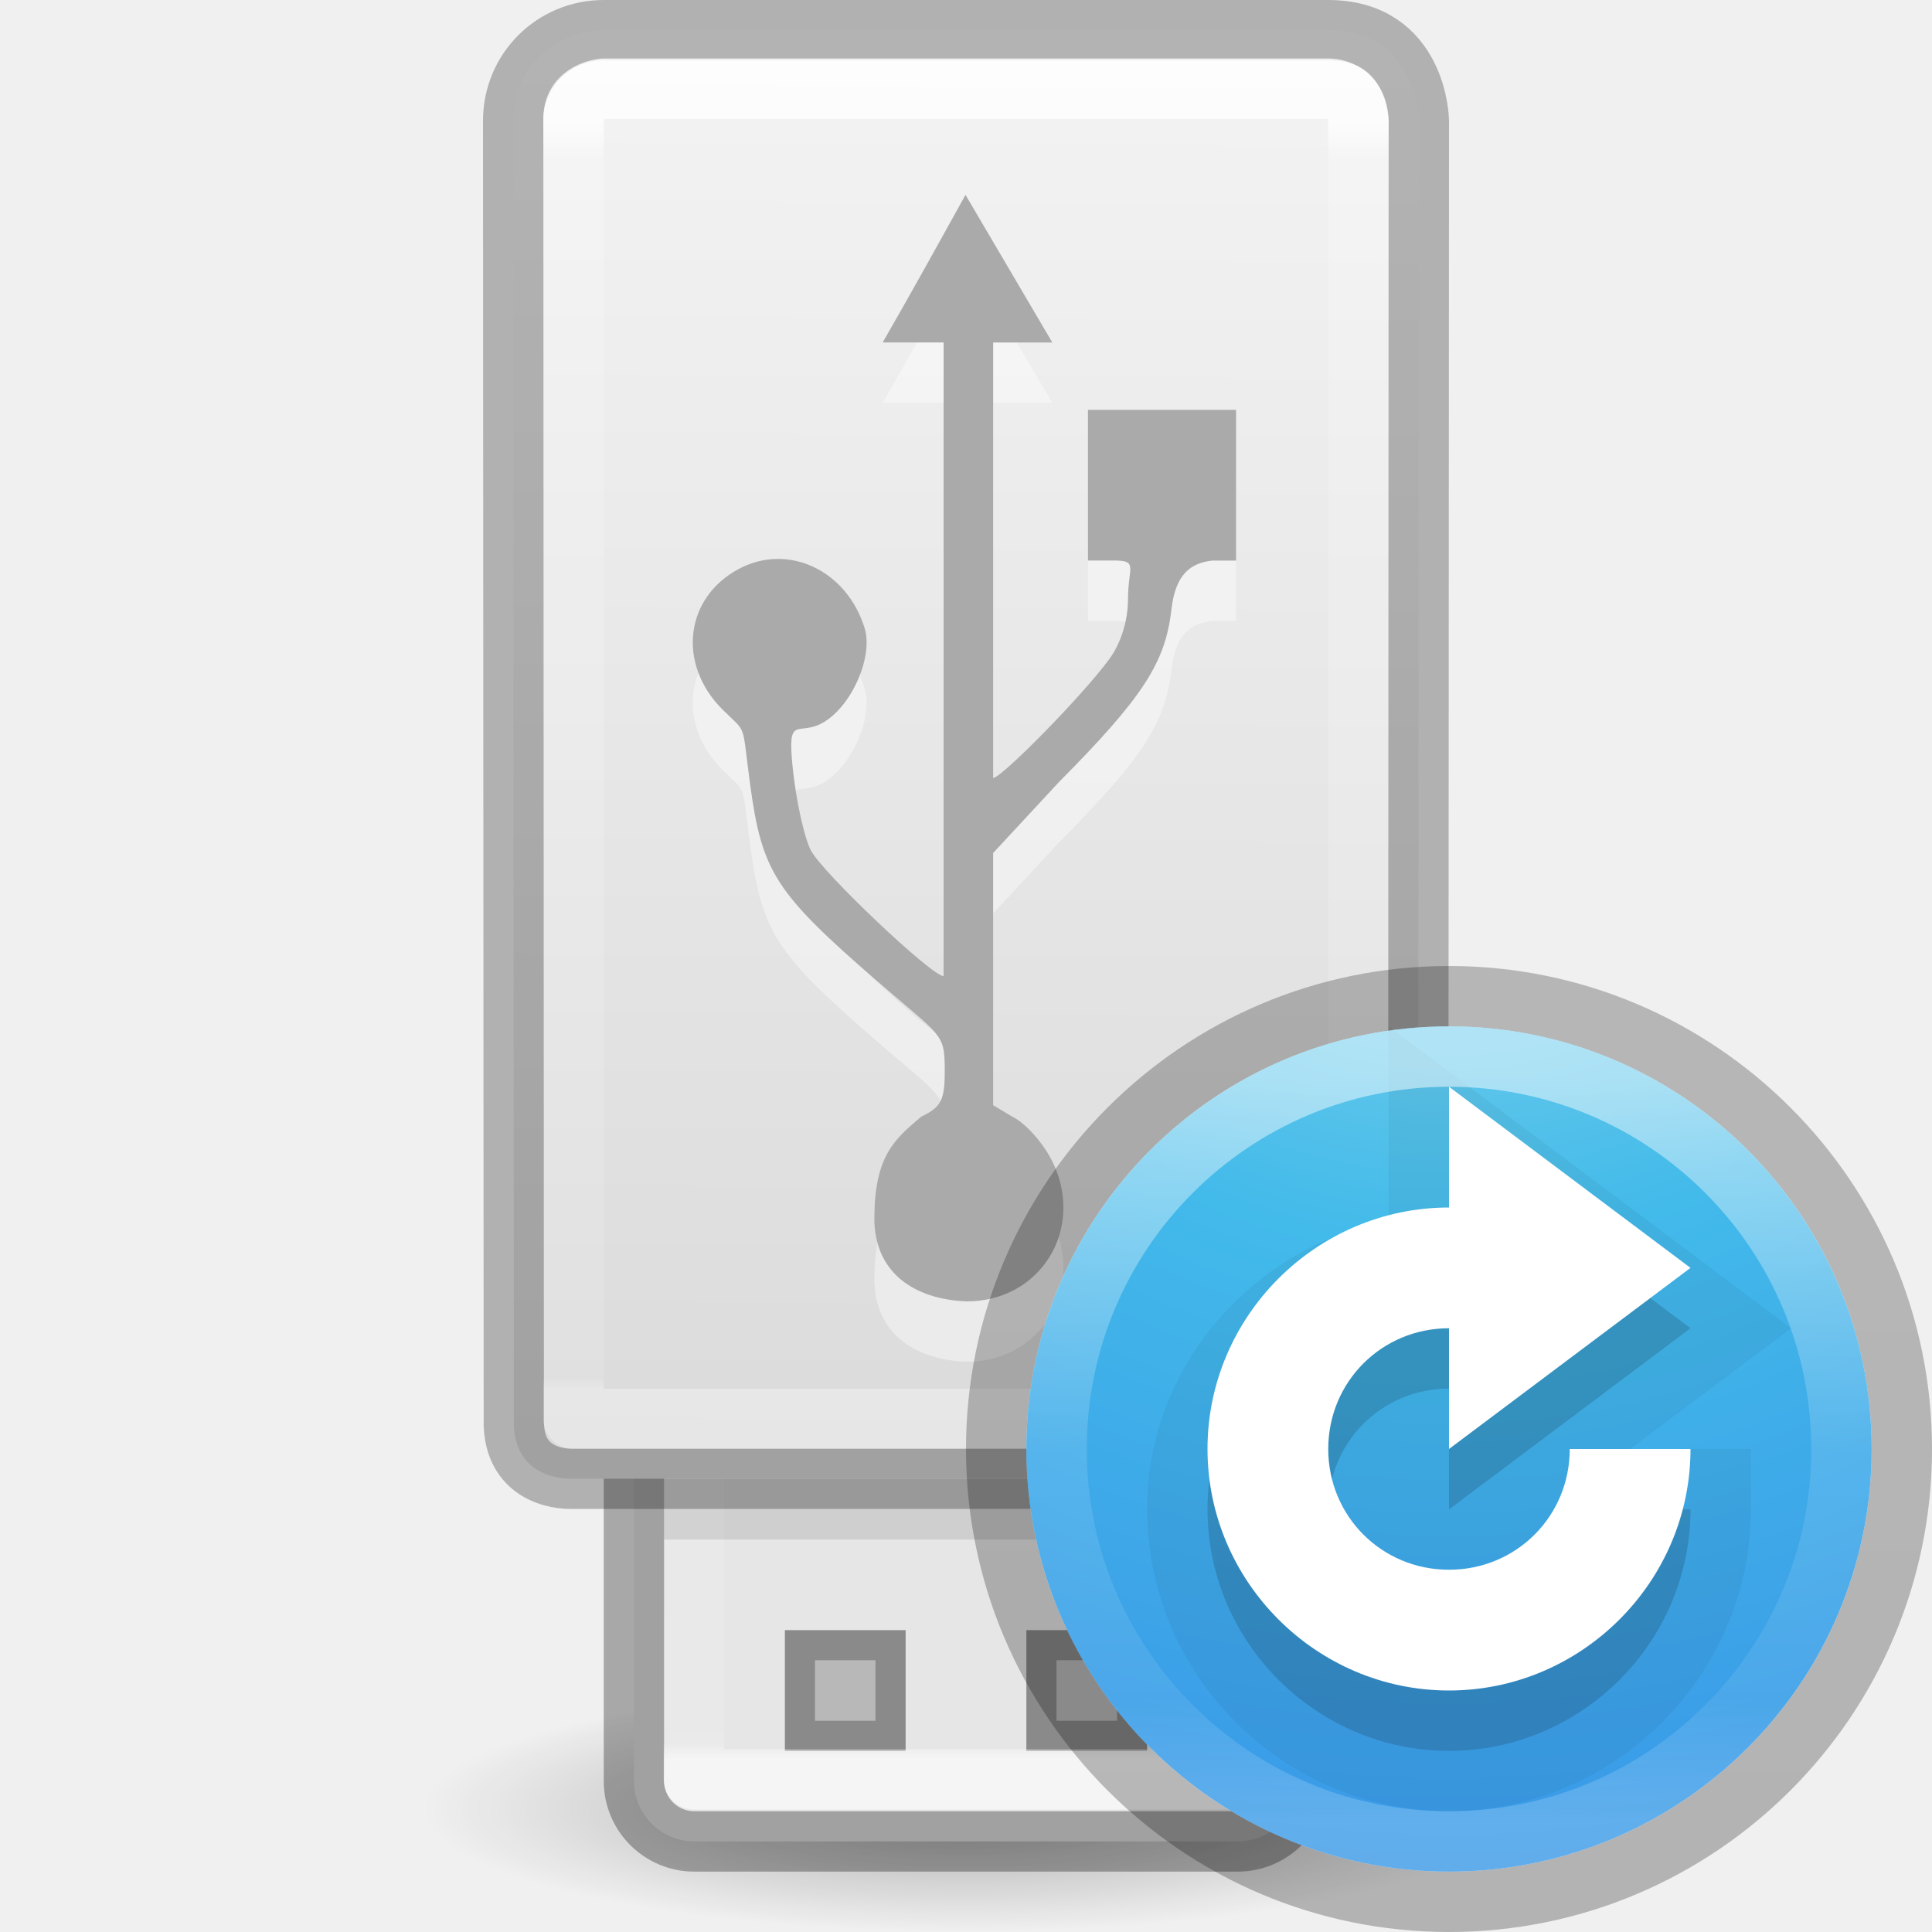
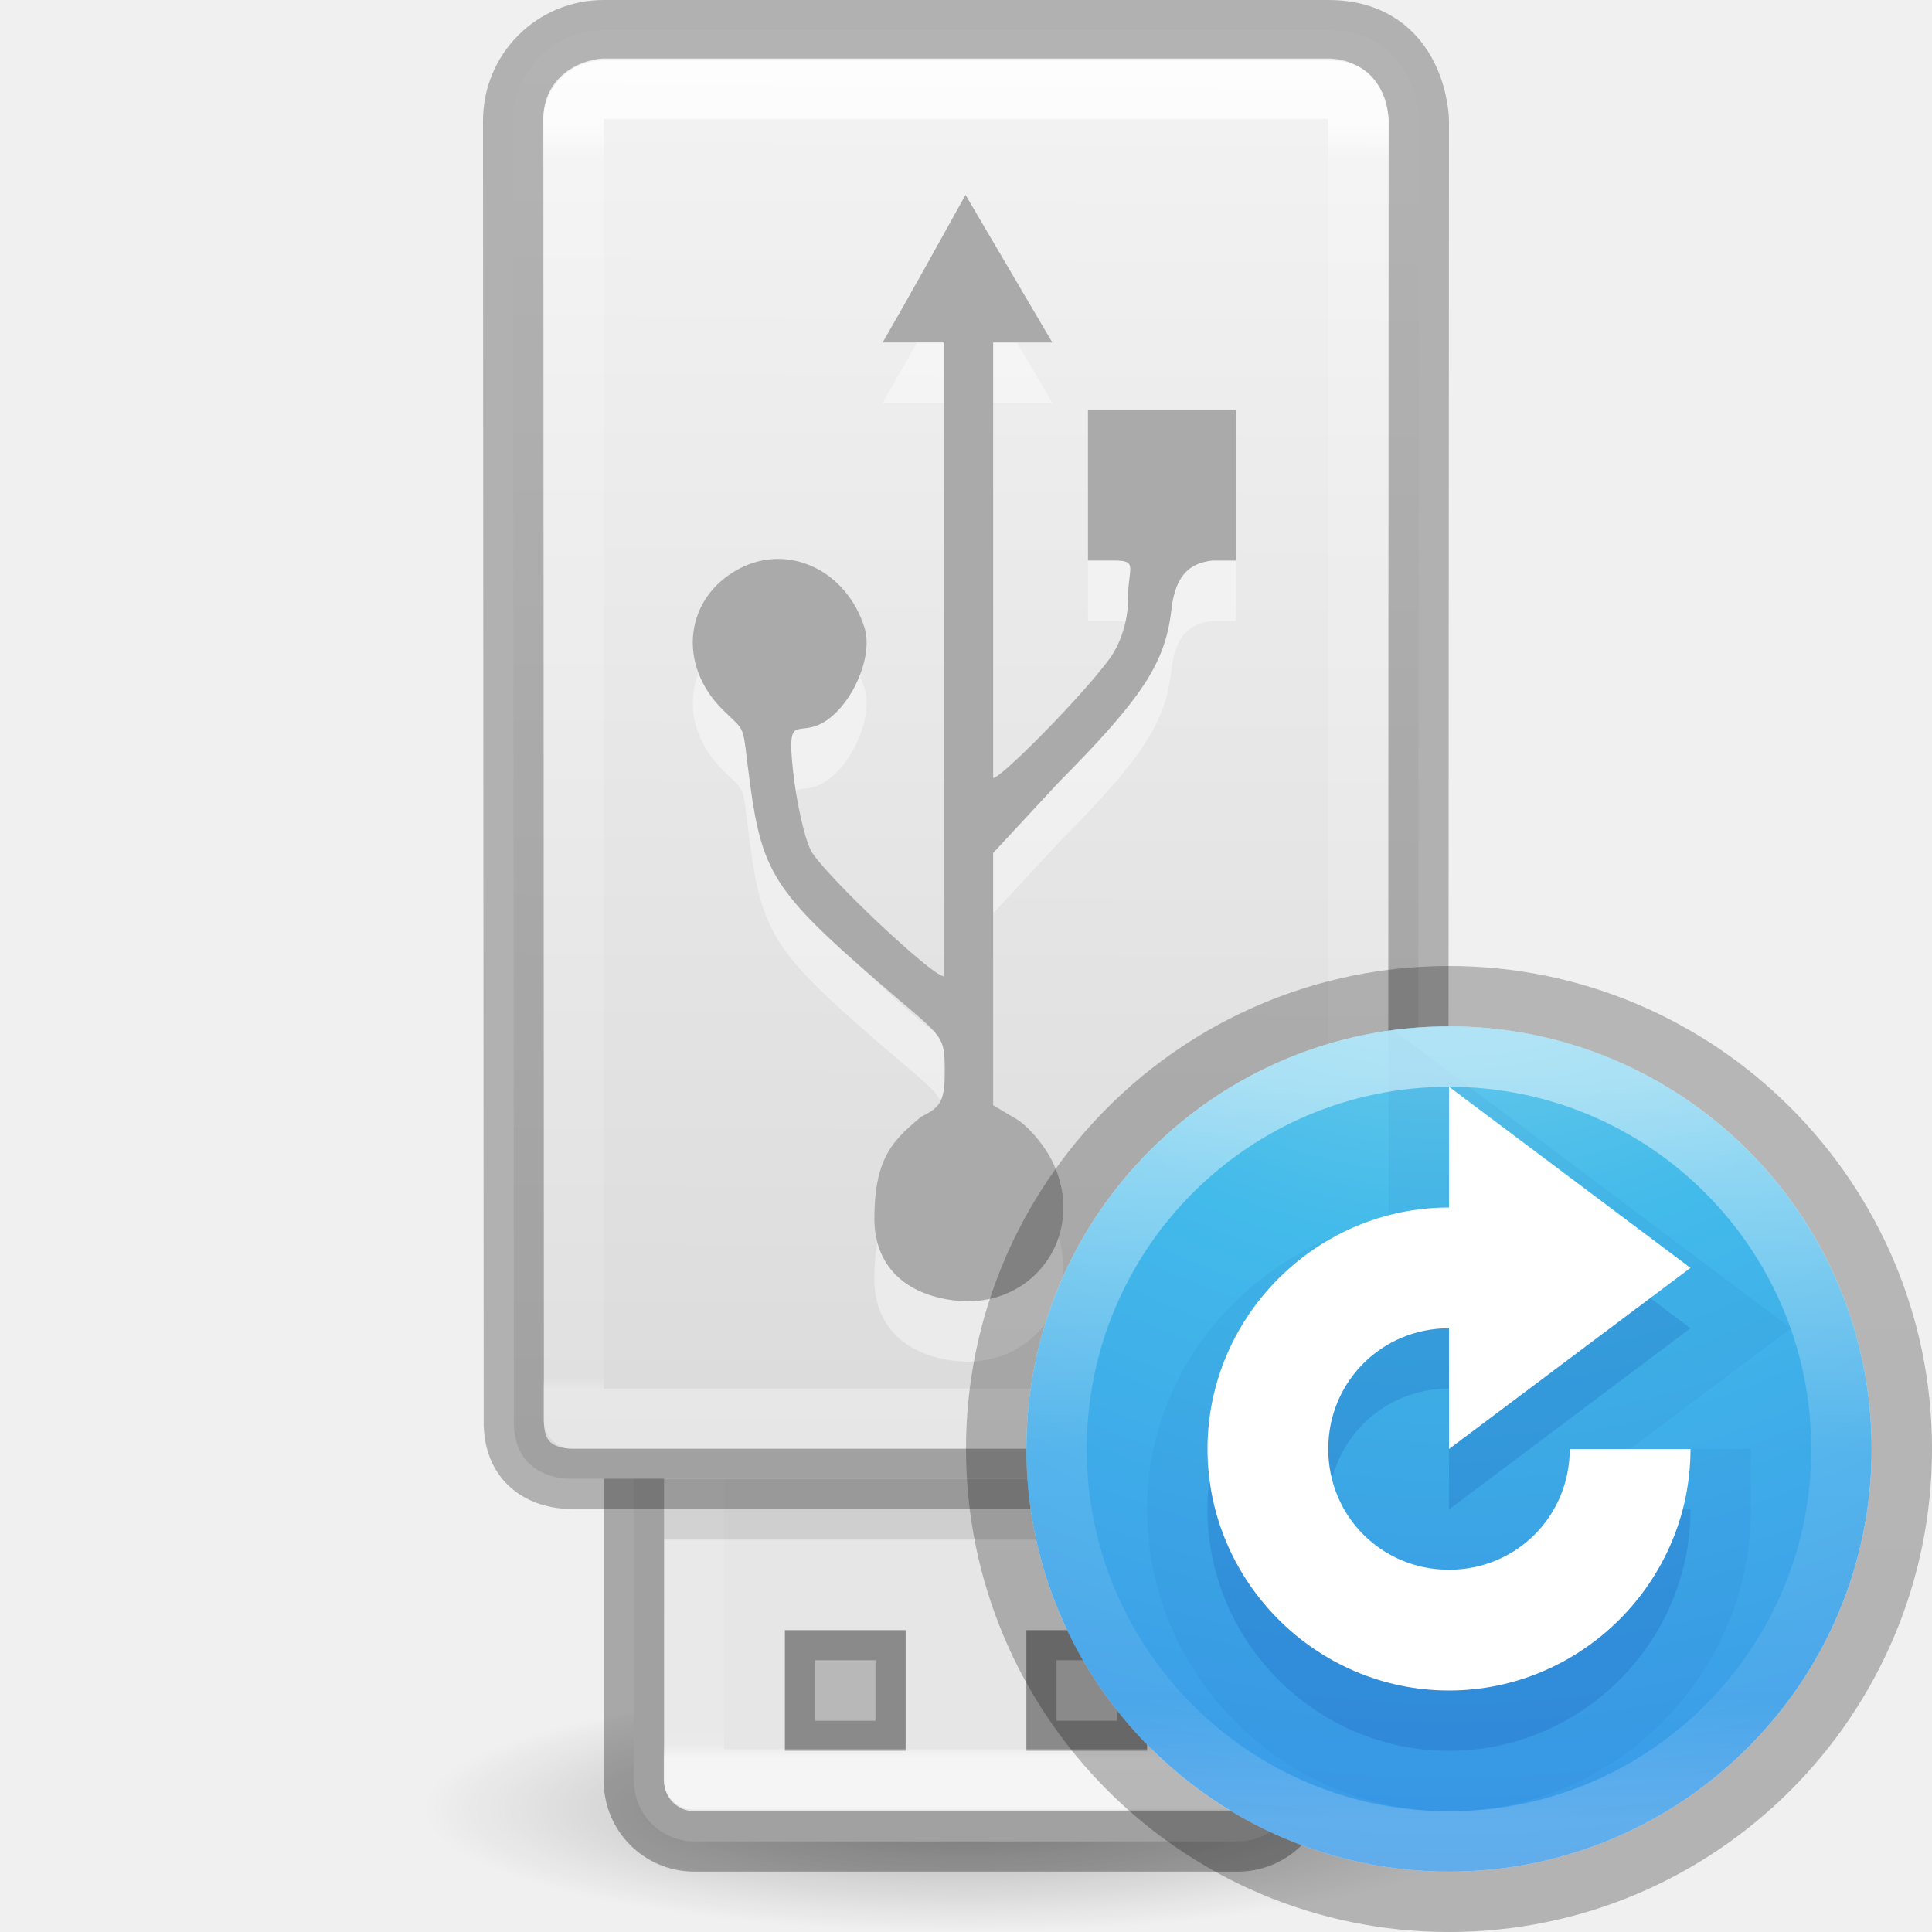
<svg xmlns="http://www.w3.org/2000/svg" xmlns:xlink="http://www.w3.org/1999/xlink" id="svg2" height="32" width="32" version="1.0">
  <defs id="defs4">
    <linearGradient id="linearGradient4075">
      <stop offset="0" style="stop-color:#ffffff;stop-opacity:1" id="stop4077" />
      <stop offset="0.034" style="stop-color:#ffffff;stop-opacity:0.235" id="stop4079" />
      <stop offset="0.992" style="stop-color:#ffffff;stop-opacity:0.157" id="stop4081" />
      <stop offset="1" style="stop-color:#ffffff;stop-opacity:0.392" id="stop4083" />
    </linearGradient>
    <linearGradient gradientTransform="matrix(0.2623289,0,0,0.4247429,18.08359,5.183704)" gradientUnits="userSpaceOnUse" xlink:href="#linearGradient4075" id="linearGradient4161-4" y2="41.946" x2="11.117" y1="-7.496" x1="11.117" />
    <linearGradient xlink:href="#linearGradient4614" id="linearGradient4604" gradientUnits="userSpaceOnUse" gradientTransform="matrix(0.4303535,0,0,0.7671517,-29.42096,-0.1211738)" x1="116.791" y1="-37.808" x2="116.791" y2="-26.979" />
    <linearGradient id="linearGradient4614">
      <stop id="stop4606" style="stop-color:#ffffff;stop-opacity:1" offset="0" />
      <stop id="stop4608" style="stop-color:#ffffff;stop-opacity:0.235" offset="0.031" />
      <stop id="stop4610" style="stop-color:#ffffff;stop-opacity:0.157" offset="0.981" />
      <stop id="stop4612" style="stop-color:#ffffff;stop-opacity:0.392" offset="1" />
    </linearGradient>
    <linearGradient id="linearGradient3600-8">
      <stop offset="0" style="stop-color:#f4f4f4;stop-opacity:1" id="stop3602-2" />
      <stop offset="1" style="stop-color:#dbdbdb;stop-opacity:1" id="stop3604-5" />
    </linearGradient>
    <linearGradient gradientTransform="translate(1)" gradientUnits="userSpaceOnUse" y2="23.996" x2="16.875" y1="0" x1="17" id="linearGradient4616" xlink:href="#linearGradient3600-8" />
    <radialGradient id="radialGradient7374-3" gradientUnits="userSpaceOnUse" cy="41.636" cx="23.335" gradientTransform="matrix(0.3977446,0,0,0.0903985,6.718924,26.19057)" r="22.627">
      <stop id="stop23421-6" offset="0" />
      <stop id="stop23423-7" style="stop-opacity:0" offset="1" />
    </radialGradient>
    <linearGradient gradientTransform="matrix(0.8074983,0,0,0.833744,46.32299,-10.00994)" gradientUnits="userSpaceOnUse" xlink:href="#linearGradient3104-8-8-97-4-6-2-0-1-4-0-5-8-3-9-1-4" id="linearGradient3373-2" y2="5.176" x2="-95.838" y1="54.2" x1="-95.838" />
    <linearGradient id="linearGradient3104-8-8-97-4-6-2-0-1-4-0-5-8-3-9-1-4">
      <stop offset="0" style="stop-color:#000000;stop-opacity:0.322" id="stop3106-5-4-3-5-0-1-61-9-2-7-3-3-2-6-9-2" />
      <stop offset="1" style="stop-color:#000000;stop-opacity:0.278" id="stop3108-4-3-7-8-2-4-01-9-9-0-6-4-3-7-7-3" />
    </linearGradient>
    <radialGradient gradientTransform="matrix(0,0.8532606,-0.9026479,-2.322444e-8,31.6272,11.64569)" gradientUnits="userSpaceOnUse" xlink:href="#linearGradient4632-92-3-0-8-1-6-6" id="radialGradient3370" fy="8.45" fx="6.275" r="20" cy="8.45" cx="6.275" />
    <linearGradient id="linearGradient4632-92-3-0-8-1-6-6">
      <stop offset="0" style="stop-color:#fafafa;stop-opacity:1" id="stop4634-68-8-0-2-9-1-1" />
      <stop offset="1" style="stop-color:#e1e1e1;stop-opacity:1" id="stop4636-8-21-7-1-4-9-4" />
    </linearGradient>
    <linearGradient gradientTransform="matrix(0.3513513,0,0,0.3513513,-1.203669,15.0907)" gradientUnits="userSpaceOnUse" xlink:href="#linearGradient4011-7-8" id="linearGradient3364" y2="42.884" x2="71.204" y1="7.831" x1="71.204" />
    <linearGradient id="linearGradient4011-7-8">
      <stop offset="0" style="stop-color:#ffffff;stop-opacity:1" id="stop4013-4" />
      <stop offset="0.508" style="stop-color:#ffffff;stop-opacity:0.235" id="stop4015-61" />
      <stop offset="0.835" style="stop-color:#ffffff;stop-opacity:0.157" id="stop4017-2" />
      <stop offset="1" style="stop-color:#ffffff;stop-opacity:0.392" id="stop4019-2" />
    </linearGradient>
    <radialGradient gradientTransform="matrix(0,1.707318,-1.806139,-4.6470565e-8,39.26148,9.662122)" gradientUnits="userSpaceOnUse" xlink:href="#linearGradient2867-449-88-871-390-598-476-591-434-148-57-177-3-8-8" id="radialGradient3386" fy="8.45" fx="1.198" r="20" cy="8.45" cx="1.198" />
    <linearGradient id="linearGradient2867-449-88-871-390-598-476-591-434-148-57-177-3-8-8">
      <stop offset="0" style="stop-color:#90dbec;stop-opacity:1" id="stop3750-8-9-0" />
      <stop offset="0.262" style="stop-color:#42baea;stop-opacity:1" id="stop3752-3-2-2" />
      <stop offset="0.705" style="stop-color:#3689e6;stop-opacity:1" id="stop3754-7-2-2-9" />
      <stop offset="1" style="stop-color:#2b63a0;stop-opacity:1" id="stop3756-9-3-05" />
    </linearGradient>
    <linearGradient gradientTransform="matrix(0.3768326,0,0,0.3890805,51.93805,4.621444)" gradientUnits="userSpaceOnUse" xlink:href="#linearGradient3104-8-8-97-4-6-2-0-1-4-0-5-8-3-9-1-4" id="linearGradient3373-2-3" y2="5.176" x2="-95.838" y1="54.2" x1="-95.838" />
  </defs>
  <path id="path23417" style="opacity:0.3;fill:url(#radialGradient7374-3);fill-rule:evenodd;stroke-width:1" d="m 25,29.955 c 0,2.727 -18,2.727 -18,0 0,-2.727 18,-2.727 18,0 z" />
  <rect id="rect3448" style="fill:#e6e6e6;fill-opacity:1;stroke:#000000;stroke-width:1;stroke-opacity:0.302" transform="scale(1,-1)" rx="1" ry="1" height="11" width="11" y="-30.5" x="10.5" />
  <path style="opacity:0.4;fill:#000000;fill-opacity:1;stroke:none;stroke-width:2;stroke-linecap:round;stroke-linejoin:round;stroke-miterlimit:4;stroke-dasharray:none;stroke-dashoffset:0;stroke-opacity:0.4" d="m 13,27 v 2 h 2 v -2 z m 4,0 v 2 h 2 v -2 z m -3.5,0.5 h 1 v 1 h -1 z m 4,0 h 1 v 1 h -1 z" id="rect4570" />
  <rect id="rect3458" style="opacity:0.6;fill:none;fill-opacity:1;stroke:url(#linearGradient4604);stroke-width:1;stroke-linecap:round;stroke-linejoin:round;stroke-miterlimit:4;stroke-dasharray:none;stroke-dashoffset:0;stroke-opacity:1;marker:none" transform="scale(1,-1)" height="9" width="9" y="-29.472" x="11.494" />
  <path style="display:inline;overflow:visible;visibility:visible;fill:url(#linearGradient4616);fill-opacity:1;fill-rule:nonzero;stroke:#000000;stroke-width:1;stroke-opacity:0.265;marker:none;enable-background:accumulate" id="rect2990" d="m 8.5,2 0.011,21.5 c -0.033,1.036 0.942,0.992 0.942,0.992 H 22.353 C 23.423,24.525 23.489,23.5 23.489,23.5 L 23.5,2 C 23.5,2 23.48,0.5 22,0.5 H 10 C 9.167,0.5 8.5,1.167 8.5,2 Z" />
  <path style="color:#000000;display:inline;overflow:visible;visibility:visible;opacity:0.8;fill:none;stroke:url(#linearGradient4161-4);stroke-width:1;stroke-linecap:round;stroke-linejoin:round;stroke-miterlimit:4;stroke-dasharray:none;stroke-dashoffset:0;stroke-opacity:1;marker:none;enable-background:accumulate" id="path4034" d="M 10,1.469 C 10,1.469 9.474,1.508 9.5,2 v 21.5 h 13 V 2 C 22.474,1.452 22,1.469 22,1.469 Z" />
  <path d="m 14.483,21.178 c 0,-1.045 0.347,-1.316 0.773,-1.681 0.342,-0.165 0.396,-0.277 0.392,-0.808 -0.005,-0.586 -0.061,-0.519 -1.147,-1.462 -1.658,-1.44 -1.881,-1.787 -2.076,-3.231 -0.144,-1.065 -0.043,-0.831 -0.455,-1.241 -0.759,-0.754 -0.629,-1.86 0.275,-2.336 0.814,-0.428 1.778,0.027 2.075,0.981 0.147,0.47 -0.205,1.281 -0.676,1.562 -0.432,0.257 -0.611,-0.172 -0.512,0.777 0.055,0.525 0.188,1.129 0.296,1.342 0.186,0.366 2.004,2.087 2.201,2.087 V 6.672 H 14.62 C 15.086,5.864 15.54,5.042 15.992,4.228 L 17.43,6.673 H 16.45 V 13.886 c 0.136,0 1.472,-1.355 1.921,-1.966 0.194,-0.264 0.312,-0.638 0.312,-0.991 0,-0.533 0.176,-0.645 -0.231,-0.645 H 18.02 V 7.788 h 2.453 v 2.497 h -0.397 c -0.354,0.041 -0.607,0.222 -0.674,0.813 -0.1,0.881 -0.477,1.459 -1.866,2.859 l -1.086,1.171 v 4.178 l 0.321,0.192 c 0.218,0.105 0.519,0.446 0.668,0.757 0.531,1.109 -0.208,2.3 -1.426,2.3 -0.883,-0.033 -1.531,-0.486 -1.531,-1.374 z" style="opacity:0.4;fill:#ffffff;fill-opacity:1;stroke-width:1" id="path4625" />
  <path id="path3690" style="opacity:1;fill:#aaaaaa;stroke-width:1" d="m 14.483,20.178 c 0,-1.045 0.347,-1.316 0.773,-1.681 0.342,-0.165 0.396,-0.277 0.392,-0.808 -0.005,-0.586 -0.061,-0.519 -1.147,-1.462 -1.658,-1.44 -1.881,-1.787 -2.076,-3.231 -0.144,-1.065 -0.043,-0.831 -0.455,-1.241 -0.759,-0.754 -0.629,-1.86 0.275,-2.336 0.814,-0.428 1.778,0.027 2.075,0.981 0.147,0.47 -0.205,1.281 -0.676,1.562 -0.432,0.257 -0.611,-0.172 -0.512,0.777 0.055,0.525 0.188,1.129 0.296,1.342 0.186,0.366 2.004,2.087 2.201,2.087 V 5.672 H 14.62 C 15.086,4.864 15.54,4.042 15.992,3.228 L 17.43,5.673 H 16.45 V 12.886 c 0.136,0 1.472,-1.355 1.921,-1.966 0.194,-0.264 0.312,-0.638 0.312,-0.991 0,-0.533 0.176,-0.645 -0.231,-0.645 H 18.02 V 6.788 h 2.453 V 9.285 h -0.397 c -0.354,0.041 -0.607,0.222 -0.674,0.813 -0.1,0.881 -0.477,1.459 -1.866,2.859 l -1.086,1.171 v 4.178 l 0.321,0.192 c 0.218,0.105 0.519,0.446 0.668,0.757 0.531,1.109 -0.208,2.3 -1.426,2.3 -0.883,-0.033 -1.531,-0.486 -1.531,-1.374 z" />
  <g id="g4622" style="opacity:0.2" transform="translate(4,7)">
    <path id="rect4618" d="m 9.5,20.5 v 1 h 1 v -1 z m 4,0 v 1 h 1 v -1 z" style="opacity:1;fill:#000000;fill-opacity:1;stroke:none;stroke-width:2;stroke-linecap:round;stroke-linejoin:round;stroke-miterlimit:4;stroke-dasharray:none;stroke-dashoffset:0;stroke-opacity:0.4" />
  </g>
  <path id="path4666" d="M 11,25 H 21" style="fill:none;fill-rule:evenodd;stroke:#000000;stroke-width:1px;stroke-linecap:butt;stroke-linejoin:miter;stroke-opacity:1;opacity:0.1" />
  <path style="color:#000000;display:inline;overflow:visible;visibility:visible;opacity:0.8;fill:none;stroke:url(#linearGradient3373-2);stroke-width:1;stroke-linecap:butt;stroke-linejoin:miter;stroke-miterlimit:4;stroke-dasharray:none;stroke-dashoffset:0;stroke-opacity:1;marker:none;enable-background:accumulate" id="path2555-7" d="M 24,16.5 C 19.862,16.5 16.5,19.862 16.5,24 c 0,4.138 3.362,7.5 7.5,7.5 4.138,0 7.5,-3.362 7.5,-7.5 0,-4.138 -3.362,-7.5 -7.5,-7.5 z" />
  <path d="m 24,17 c -3.862,0 -7,3.138 -7,7 0,3.862 3.138,7 7,7 3.862,0 7,-3.138 7,-7 C 31,20.138 27.862,17 24,17 Z" id="path2555-72" style="color:#000000;display:inline;overflow:visible;visibility:visible;fill:url(#radialGradient3386);fill-opacity:1;fill-rule:nonzero;stroke:none;stroke-width:1;marker:none;enable-background:accumulate" />
-   <path style="color:#000000;display:inline;overflow:visible;visibility:visible;opacity:1;fill:none;stroke:#ffffff;stroke-width:2;stroke-linecap:butt;stroke-linejoin:miter;stroke-miterlimit:4;stroke-dasharray:none;stroke-dashoffset:0;stroke-opacity:1;marker:none;enable-background:accumulate" id="path2555-7-5-3" d="m -5,21 c -1.655,0 -3,1.345 -3,3 0,1.655 1.345,3 3,3 1.655,0 3,-1.345 3,-3 0,-1.655 -1.345,-3 -3,-3 z" />
-   <path style="color:#000000;font-style:normal;font-variant:normal;font-weight:normal;font-stretch:normal;font-size:medium;line-height:normal;font-family:sans-serif;font-variant-ligatures:normal;font-variant-position:normal;font-variant-caps:normal;font-variant-numeric:normal;font-variant-alternates:normal;font-variant-east-asian:normal;font-feature-settings:normal;font-variation-settings:normal;text-indent:0;text-align:start;text-decoration:none;text-decoration-line:none;text-decoration-style:solid;text-decoration-color:#000000;letter-spacing:normal;word-spacing:normal;text-transform:none;writing-mode:lr-tb;direction:ltr;text-orientation:mixed;dominant-baseline:auto;baseline-shift:baseline;text-anchor:start;white-space:normal;shape-padding:0;shape-margin:0;inline-size:0;clip-rule:nonzero;display:inline;overflow:visible;visibility:visible;opacity:0.05;isolation:auto;mix-blend-mode:normal;color-interpolation:sRGB;color-interpolation-filters:linearRGB;solid-color:#000000;solid-opacity:1;vector-effect:none;fill:#000000;fill-opacity:1;fill-rule:nonzero;stroke:none;stroke-width:2;stroke-linecap:butt;stroke-linejoin:miter;stroke-miterlimit:4;stroke-dasharray:none;stroke-dashoffset:0;stroke-opacity:1;marker:none;color-rendering:auto;image-rendering:auto;shape-rendering:auto;text-rendering:auto;enable-background:accumulate;stop-color:#000000;stop-opacity:1" d="m 23,17 v 2 1.203 C 20.745,20.684 19,22.61 19,25 c 0,2.744 2.256,5 5,5 2.744,0 5,-2.256 5,-5 v -1 h -2 l 2.666,-2 z" id="path956" />
-   <path id="path925-5" style="color:#000000;font-style:normal;font-variant:normal;font-weight:normal;font-stretch:normal;font-size:medium;line-height:normal;font-family:sans-serif;font-variant-ligatures:normal;font-variant-position:normal;font-variant-caps:normal;font-variant-numeric:normal;font-variant-alternates:normal;font-variant-east-asian:normal;font-feature-settings:normal;font-variation-settings:normal;text-indent:0;text-align:start;text-decoration:none;text-decoration-line:none;text-decoration-style:solid;text-decoration-color:#000000;letter-spacing:normal;word-spacing:normal;text-transform:none;writing-mode:lr-tb;direction:ltr;text-orientation:mixed;dominant-baseline:auto;baseline-shift:baseline;text-anchor:start;white-space:normal;shape-padding:0;shape-margin:0;inline-size:0;clip-rule:nonzero;display:inline;overflow:visible;visibility:visible;opacity:0.15;isolation:auto;mix-blend-mode:normal;color-interpolation:sRGB;color-interpolation-filters:linearRGB;solid-color:#000000;solid-opacity:1;vector-effect:none;fill:#000000;fill-opacity:1;fill-rule:nonzero;stroke:none;stroke-width:2;stroke-linecap:butt;stroke-linejoin:miter;stroke-miterlimit:4;stroke-dasharray:none;stroke-dashoffset:0;stroke-opacity:1;marker:none;color-rendering:auto;image-rendering:auto;shape-rendering:auto;text-rendering:auto;enable-background:accumulate;stop-color:#000000;stop-opacity:1" d="m 24,19 v 2 c -2.197,0 -4,1.803 -4,4 0,2.197 1.803,4 4,4 2.197,0 4,-1.803 4,-4 h -2 c 1e-6,1.114 -0.886,2 -2,2 -1.114,0 -2,-0.886 -2,-2 0,-1.114 0.886,-2 2,-2 v 2 l 4,-3 z" />
+   <path style="color:#000000;font-style:normal;font-variant:normal;font-weight:normal;font-stretch:normal;font-size:medium;line-height:normal;font-family:sans-serif;font-variant-ligatures:normal;font-variant-position:normal;font-variant-caps:normal;font-variant-numeric:normal;font-variant-alternates:normal;font-variant-east-asian:normal;font-feature-settings:normal;font-variation-settings:normal;text-indent:0;text-align:start;text-decoration:none;text-decoration-line:none;text-decoration-style:solid;text-decoration-color:#000000;letter-spacing:normal;word-spacing:normal;text-transform:none;writing-mode:lr-tb;direction:ltr;text-orientation:mixed;dominant-baseline:auto;baseline-shift:baseline;text-anchor:start;white-space:normal;shape-padding:0;shape-margin:0;inline-size:0;clip-rule:nonzero;display:inline;overflow:visible;visibility:visible;opacity:0.05;isolation:auto;mix-blend-mode:normal;color-interpolation:sRGB;color-interpolation-filters:linearRGB;solid-color:#000000;solid-opacity:1;vector-effect:none;fill:#002e99;fill-opacity:1;fill-rule:nonzero;stroke:none;stroke-width:2;stroke-linecap:butt;stroke-linejoin:miter;stroke-miterlimit:4;stroke-dasharray:none;stroke-dashoffset:0;stroke-opacity:1;marker:none;color-rendering:auto;image-rendering:auto;shape-rendering:auto;text-rendering:auto;enable-background:accumulate;stop-color:#000000;stop-opacity:1" d="m 23,17 v 2 1.203 C 20.745,20.684 19,22.61 19,25 c 0,2.744 2.256,5 5,5 2.744,0 5,-2.256 5,-5 v -1 h -2 l 2.666,-2 z" id="path956" />
+   <path id="path925-5" style="color:#000000;font-style:normal;font-variant:normal;font-weight:normal;font-stretch:normal;font-size:medium;line-height:normal;font-family:sans-serif;font-variant-ligatures:normal;font-variant-position:normal;font-variant-caps:normal;font-variant-numeric:normal;font-variant-alternates:normal;font-variant-east-asian:normal;font-feature-settings:normal;font-variation-settings:normal;text-indent:0;text-align:start;text-decoration:none;text-decoration-line:none;text-decoration-style:solid;text-decoration-color:#000000;letter-spacing:normal;word-spacing:normal;text-transform:none;writing-mode:lr-tb;direction:ltr;text-orientation:mixed;dominant-baseline:auto;baseline-shift:baseline;text-anchor:start;white-space:normal;shape-padding:0;shape-margin:0;inline-size:0;clip-rule:nonzero;display:inline;overflow:visible;visibility:visible;opacity:0.15;isolation:auto;mix-blend-mode:normal;color-interpolation:sRGB;color-interpolation-filters:linearRGB;solid-color:#000000;solid-opacity:1;vector-effect:none;fill:#002e99;fill-opacity:1;fill-rule:nonzero;stroke:none;stroke-width:2;stroke-linecap:butt;stroke-linejoin:miter;stroke-miterlimit:4;stroke-dasharray:none;stroke-dashoffset:0;stroke-opacity:1;marker:none;color-rendering:auto;image-rendering:auto;shape-rendering:auto;text-rendering:auto;enable-background:accumulate;stop-color:#000000;stop-opacity:1" d="m 24,19 v 2 c -2.197,0 -4,1.803 -4,4 0,2.197 1.803,4 4,4 2.197,0 4,-1.803 4,-4 h -2 c 1e-6,1.114 -0.886,2 -2,2 -1.114,0 -2,-0.886 -2,-2 0,-1.114 0.886,-2 2,-2 v 2 l 4,-3 z" />
  <path id="path925" style="color:#000000;font-style:normal;font-variant:normal;font-weight:normal;font-stretch:normal;font-size:medium;line-height:normal;font-family:sans-serif;font-variant-ligatures:normal;font-variant-position:normal;font-variant-caps:normal;font-variant-numeric:normal;font-variant-alternates:normal;font-variant-east-asian:normal;font-feature-settings:normal;font-variation-settings:normal;text-indent:0;text-align:start;text-decoration:none;text-decoration-line:none;text-decoration-style:solid;text-decoration-color:#000000;letter-spacing:normal;word-spacing:normal;text-transform:none;writing-mode:lr-tb;direction:ltr;text-orientation:mixed;dominant-baseline:auto;baseline-shift:baseline;text-anchor:start;white-space:normal;shape-padding:0;shape-margin:0;inline-size:0;clip-rule:nonzero;display:inline;overflow:visible;visibility:visible;isolation:auto;mix-blend-mode:normal;color-interpolation:sRGB;color-interpolation-filters:linearRGB;solid-color:#000000;solid-opacity:1;vector-effect:none;fill:#ffffff;fill-opacity:1;fill-rule:nonzero;stroke:none;stroke-width:2;stroke-linecap:butt;stroke-linejoin:miter;stroke-miterlimit:4;stroke-dasharray:none;stroke-dashoffset:0;stroke-opacity:1;marker:none;color-rendering:auto;image-rendering:auto;shape-rendering:auto;text-rendering:auto;enable-background:accumulate;stop-color:#000000;stop-opacity:1;opacity:1" d="M 24 18 L 24 20 C 21.803 20 20 21.803 20 24 C 20 26.197 21.803 28 24 28 C 26.197 28 28 26.197 28 24 L 26 24 C 26 25.114 25.114 26 24 26 C 22.886 26 22 25.114 22 24 C 22 22.886 22.886 22 24 22 L 24 24 L 28 21 L 24 18 z " />
  <path style="color:#000000;display:inline;overflow:visible;visibility:visible;fill:none;stroke:url(#linearGradient3364);stroke-width:1;stroke-linecap:round;stroke-linejoin:round;stroke-miterlimit:4;stroke-dasharray:none;stroke-dashoffset:0;stroke-opacity:1;marker:none;enable-background:accumulate;opacity:0.5" id="path8655-6-4" d="M 30.5,24 C 30.5,27.59 27.59,30.5 24,30.5 20.41,30.5 17.5,27.59 17.5,24 17.5,20.41 20.41,17.5 24,17.5 27.59,17.5 30.5,20.41 30.5,24 Z" />
</svg>
